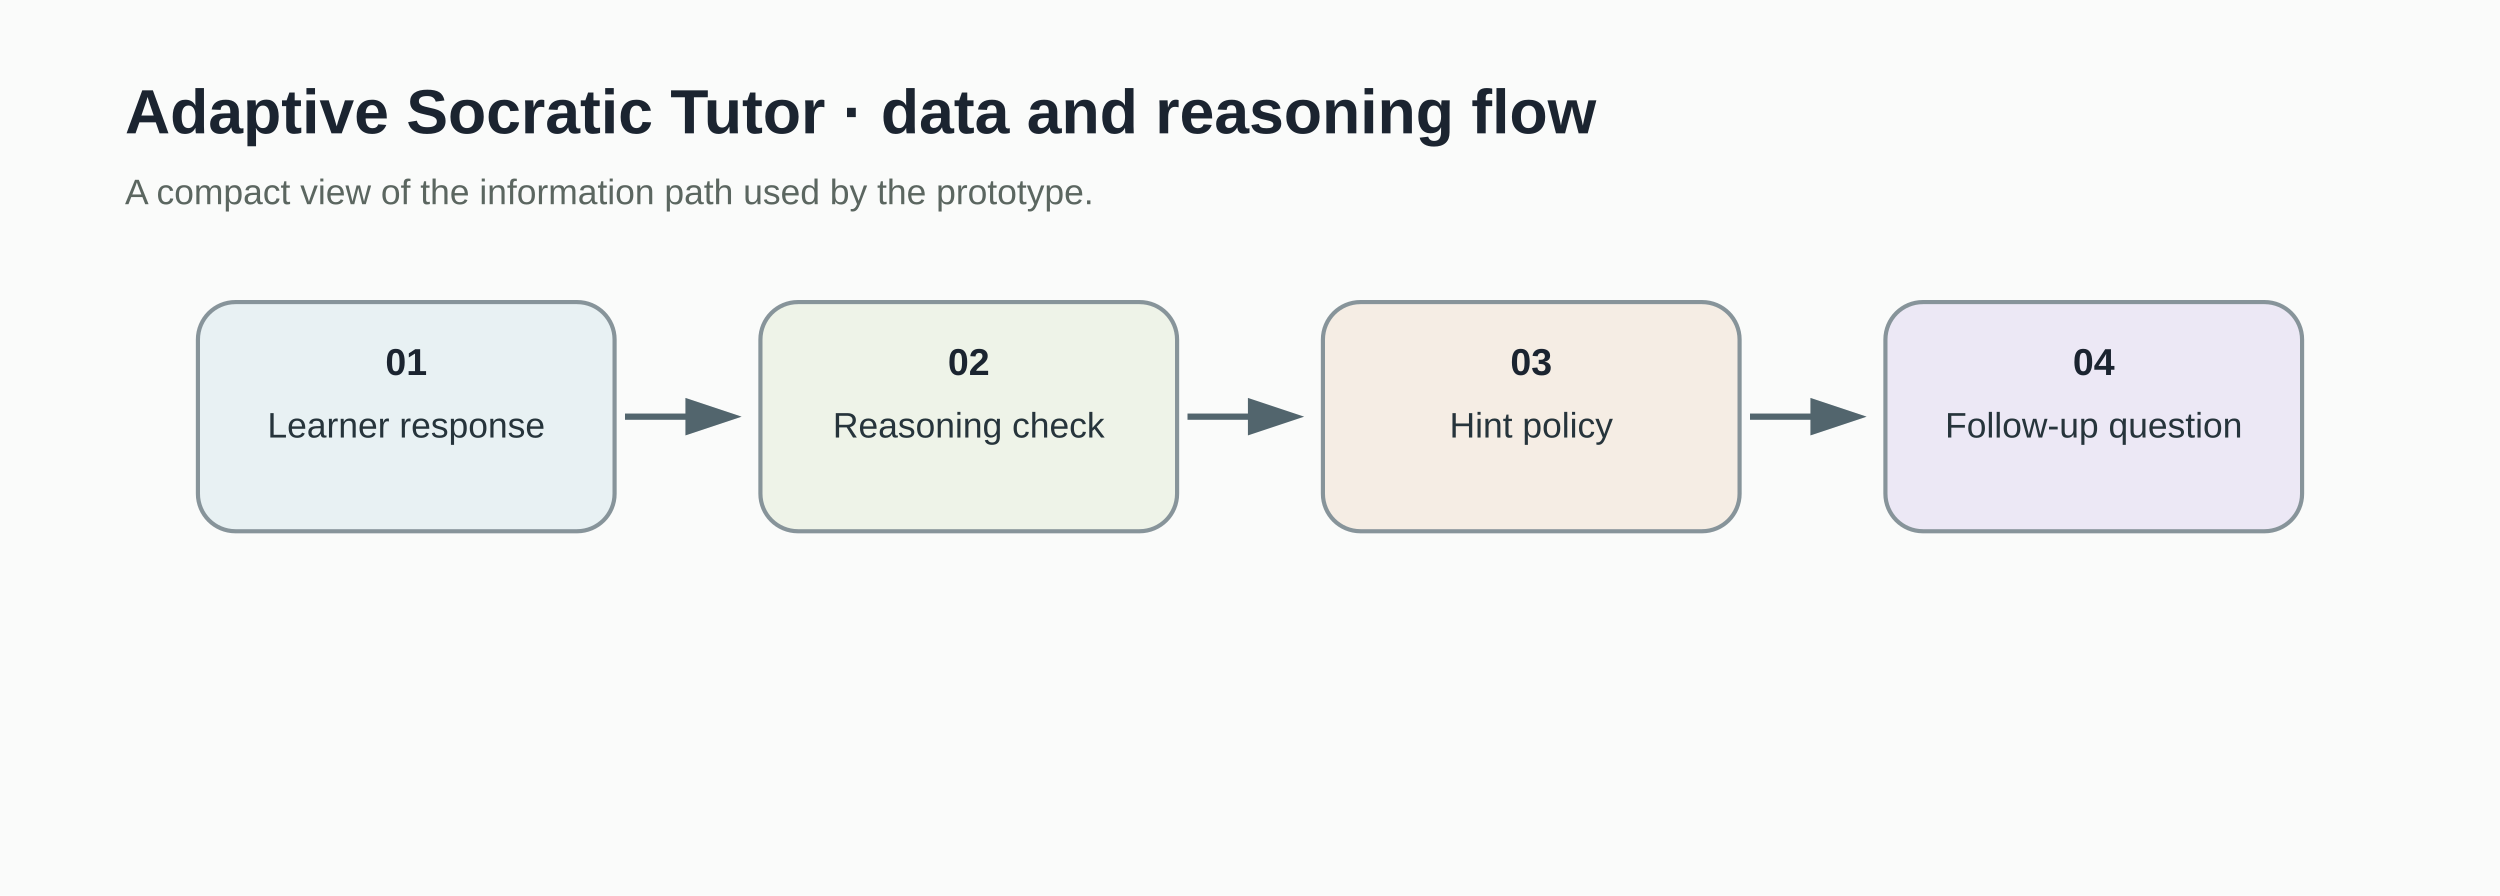
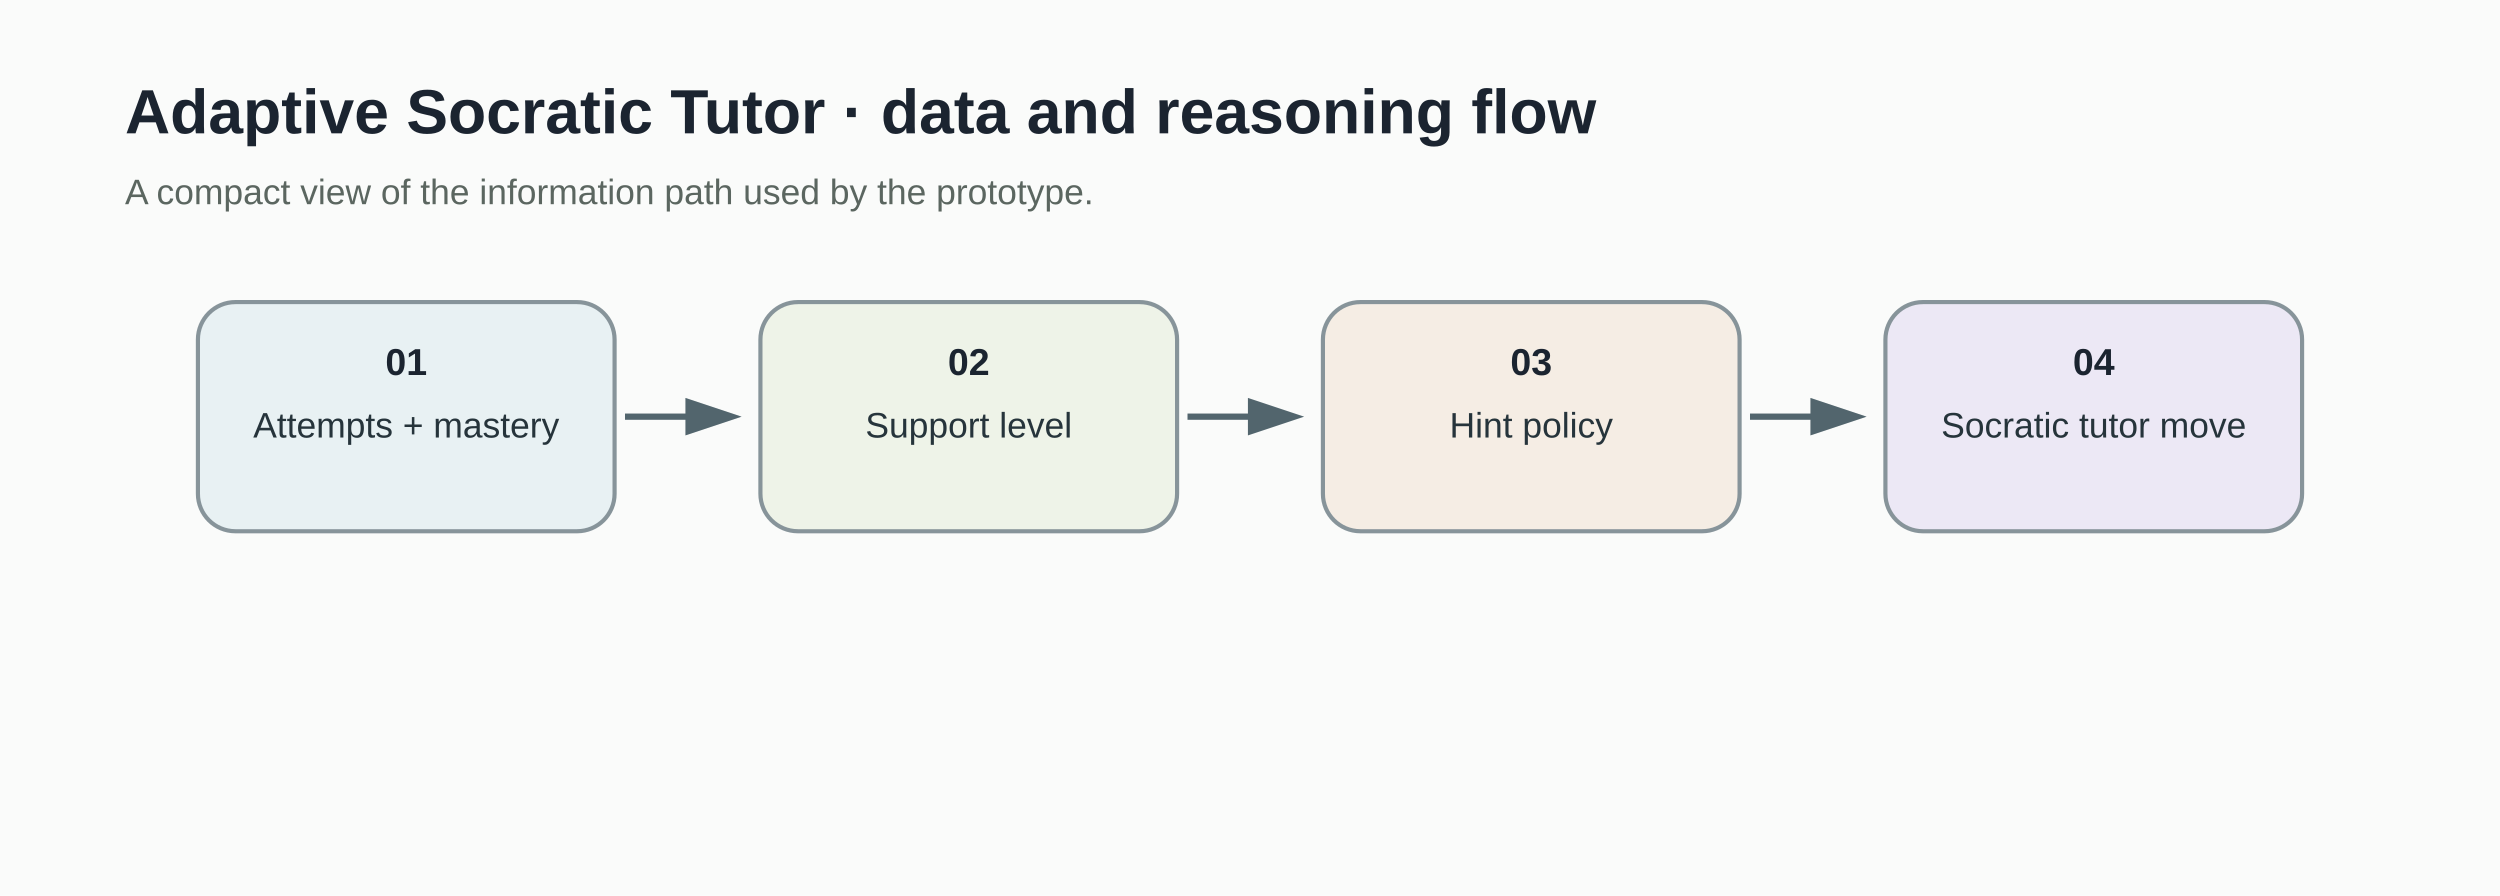
<svg xmlns="http://www.w3.org/2000/svg" width="1200" height="430" viewBox="0 0 1200 430">
  <defs>
    <marker id="arrow" markerWidth="10" markerHeight="10" refX="7" refY="3" orient="auto">
      <path d="M0,0 L0,6 L9,3 z" fill="#52656D" />
    </marker>
  </defs>
  <rect width="100%" height="100%" fill="#FAFBFA" />
  <text x="60" y="64" font-family="Arial, sans-serif" font-size="30" font-weight="700" fill="#1B2430">Adaptive Socratic Tutor · data and reasoning flow</text>
  <text x="60" y="98" font-family="Arial, sans-serif" font-size="17" fill="#5B6660">A compact view of the information path used by the prototype.</text>
  <rect x="95" y="145" width="200" height="110" rx="18" fill="#E8F1F3" stroke="#87949A" stroke-width="2" />
  <text x="195" y="180" text-anchor="middle" font-family="Arial, sans-serif" font-size="18" font-weight="700" fill="#1B2430">01</text>
-   <text x="195" y="210" text-anchor="middle" font-family="Arial, sans-serif" font-size="17" fill="#26343B">Learner response</text>
+   <text x="195" y="210" text-anchor="middle" font-family="Arial, sans-serif" font-size="17" fill="#26343B">Attempts + mastery</text>
  <line x1="300" y1="200" x2="350" y2="200" stroke="#52656D" stroke-width="3" marker-end="url(#arrow)" />
  <rect x="365" y="145" width="200" height="110" rx="18" fill="#EEF3E8" stroke="#87949A" stroke-width="2" />
  <text x="465" y="180" text-anchor="middle" font-family="Arial, sans-serif" font-size="18" font-weight="700" fill="#1B2430">02</text>
-   <text x="465" y="210" text-anchor="middle" font-family="Arial, sans-serif" font-size="17" fill="#26343B">Reasoning check</text>
+   <text x="465" y="210" text-anchor="middle" font-family="Arial, sans-serif" font-size="17" fill="#26343B">Support level</text>
  <line x1="570" y1="200" x2="620" y2="200" stroke="#52656D" stroke-width="3" marker-end="url(#arrow)" />
  <rect x="635" y="145" width="200" height="110" rx="18" fill="#F5EDE4" stroke="#87949A" stroke-width="2" />
  <text x="735" y="180" text-anchor="middle" font-family="Arial, sans-serif" font-size="18" font-weight="700" fill="#1B2430">03</text>
  <text x="735" y="210" text-anchor="middle" font-family="Arial, sans-serif" font-size="17" fill="#26343B">Hint policy</text>
  <line x1="840" y1="200" x2="890" y2="200" stroke="#52656D" stroke-width="3" marker-end="url(#arrow)" />
  <rect x="905" y="145" width="200" height="110" rx="18" fill="#ECE8F5" stroke="#87949A" stroke-width="2" />
  <text x="1005" y="180" text-anchor="middle" font-family="Arial, sans-serif" font-size="18" font-weight="700" fill="#1B2430">04</text>
-   <text x="1005" y="210" text-anchor="middle" font-family="Arial, sans-serif" font-size="17" fill="#26343B">Follow-up question</text>
+   <text x="1005" y="210" text-anchor="middle" font-family="Arial, sans-serif" font-size="17" fill="#26343B">Socratic tutor move</text>
</svg>
